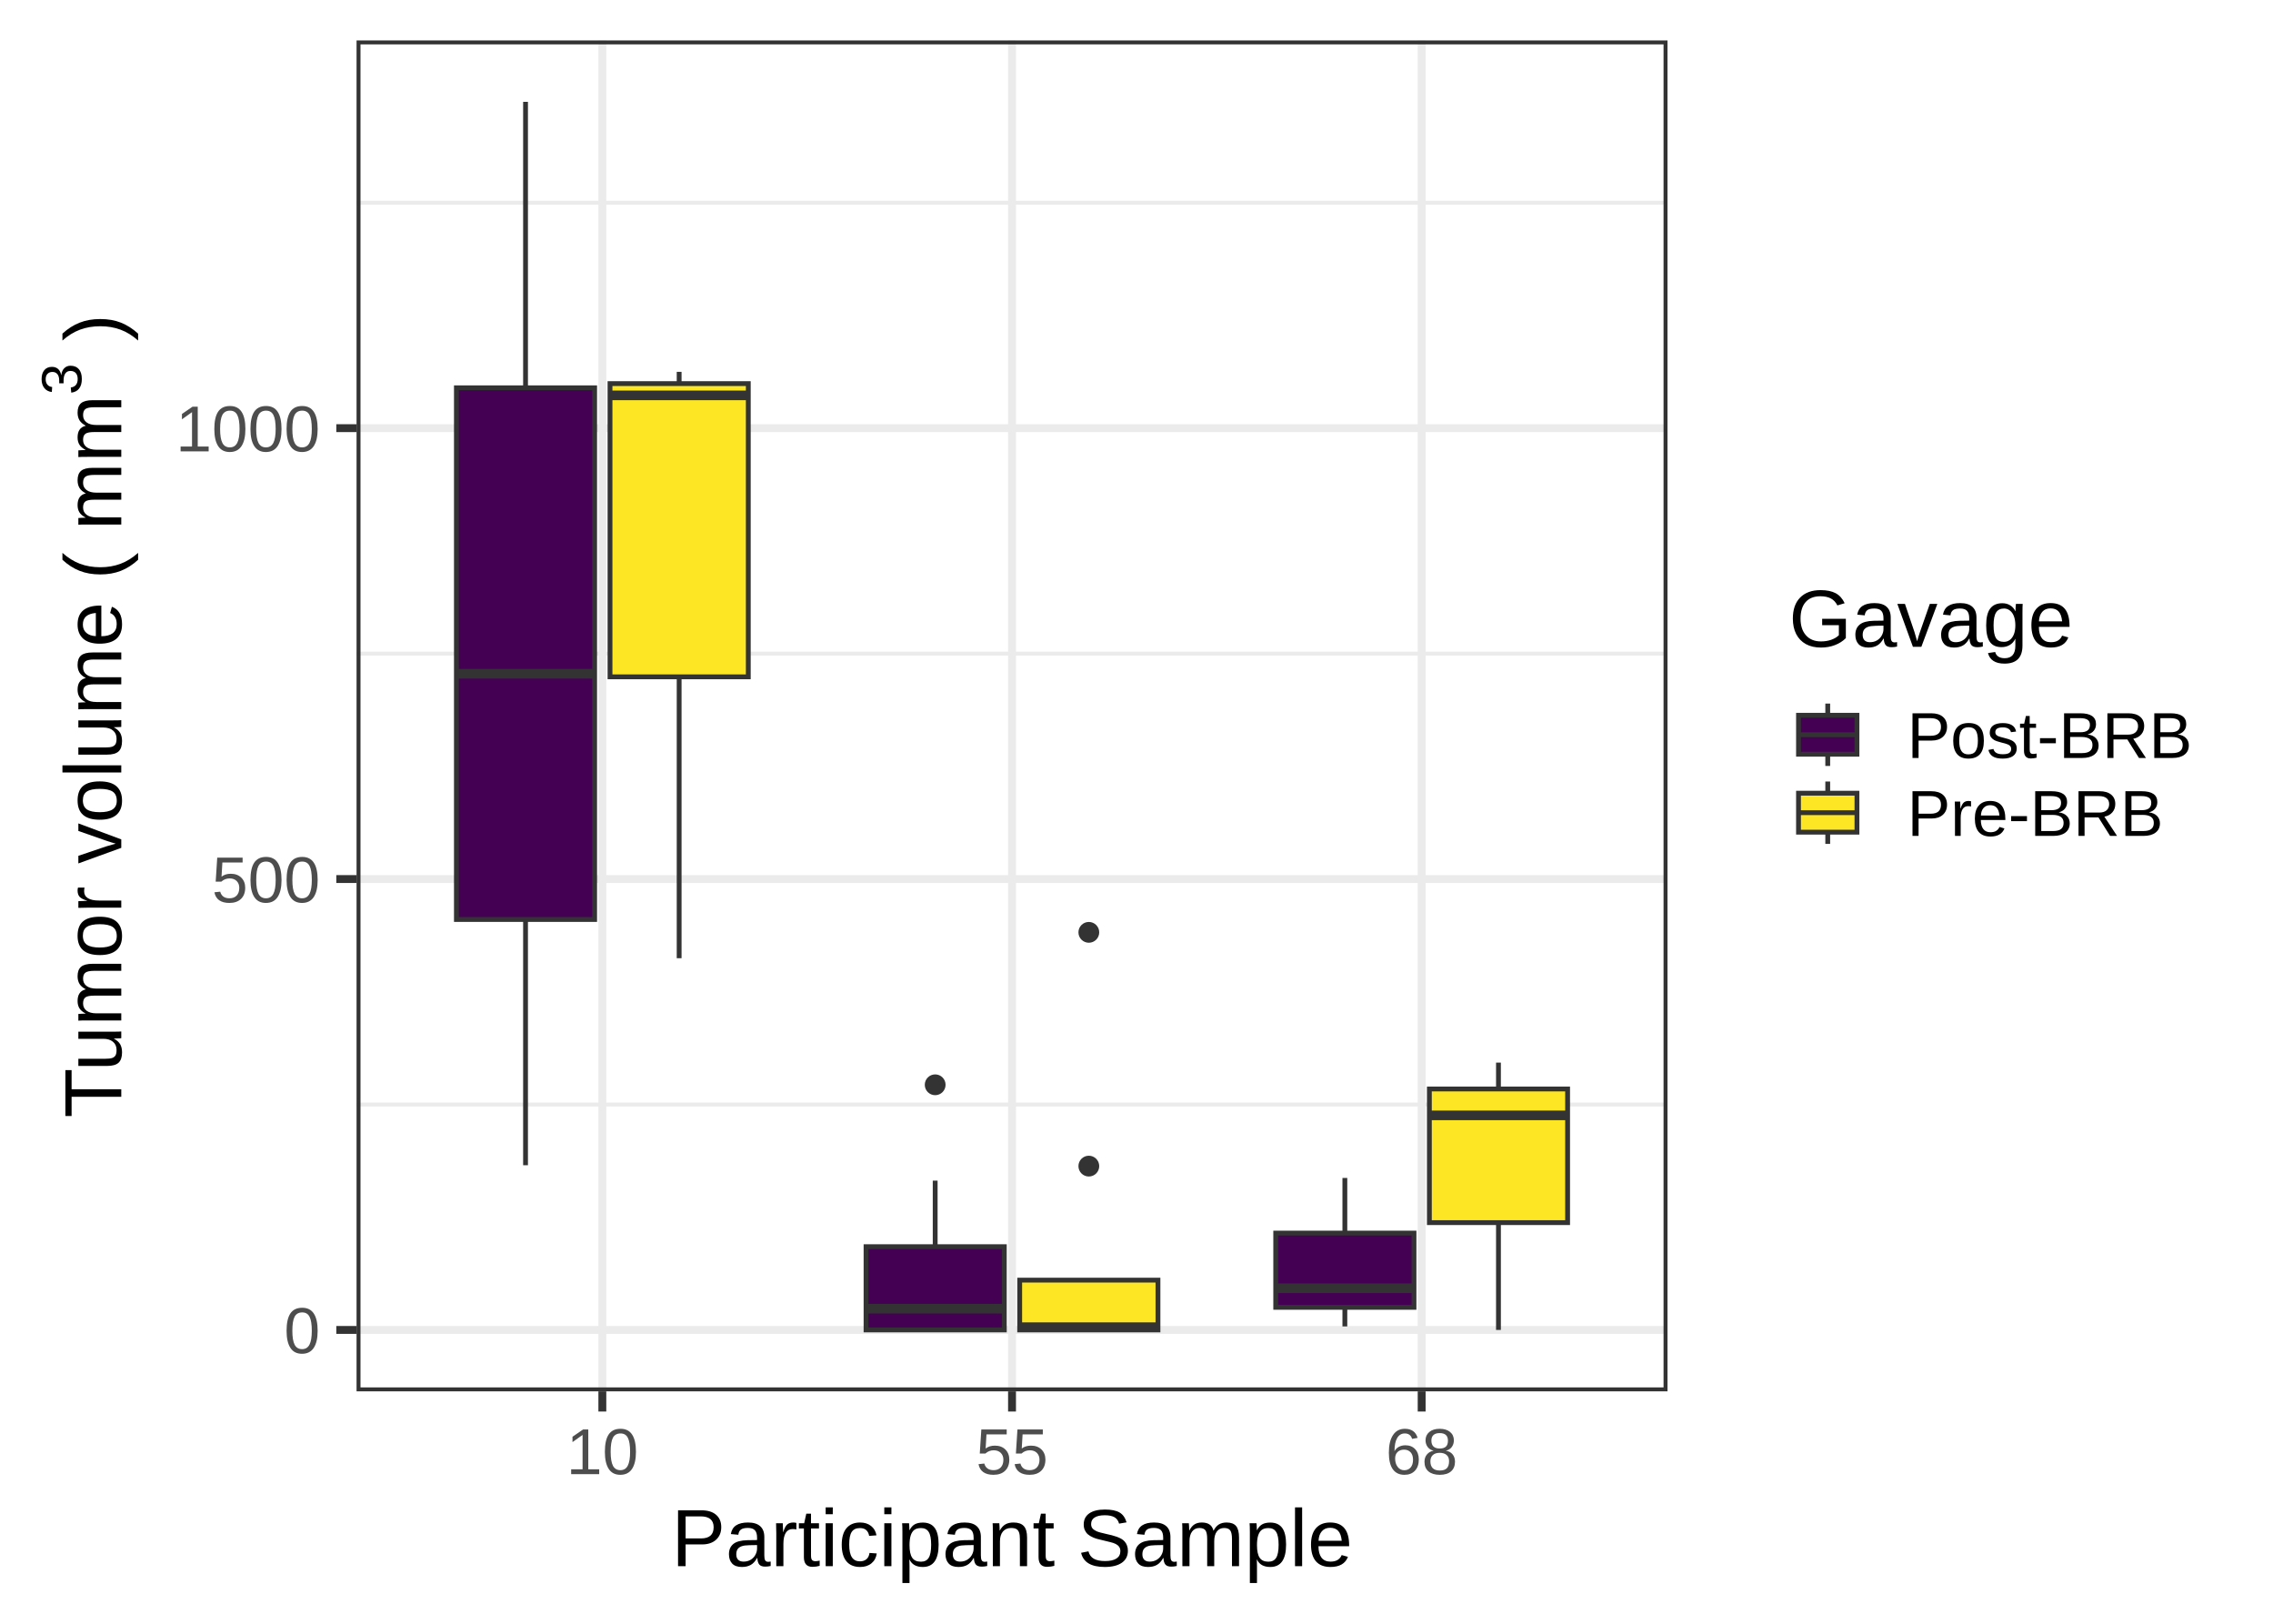
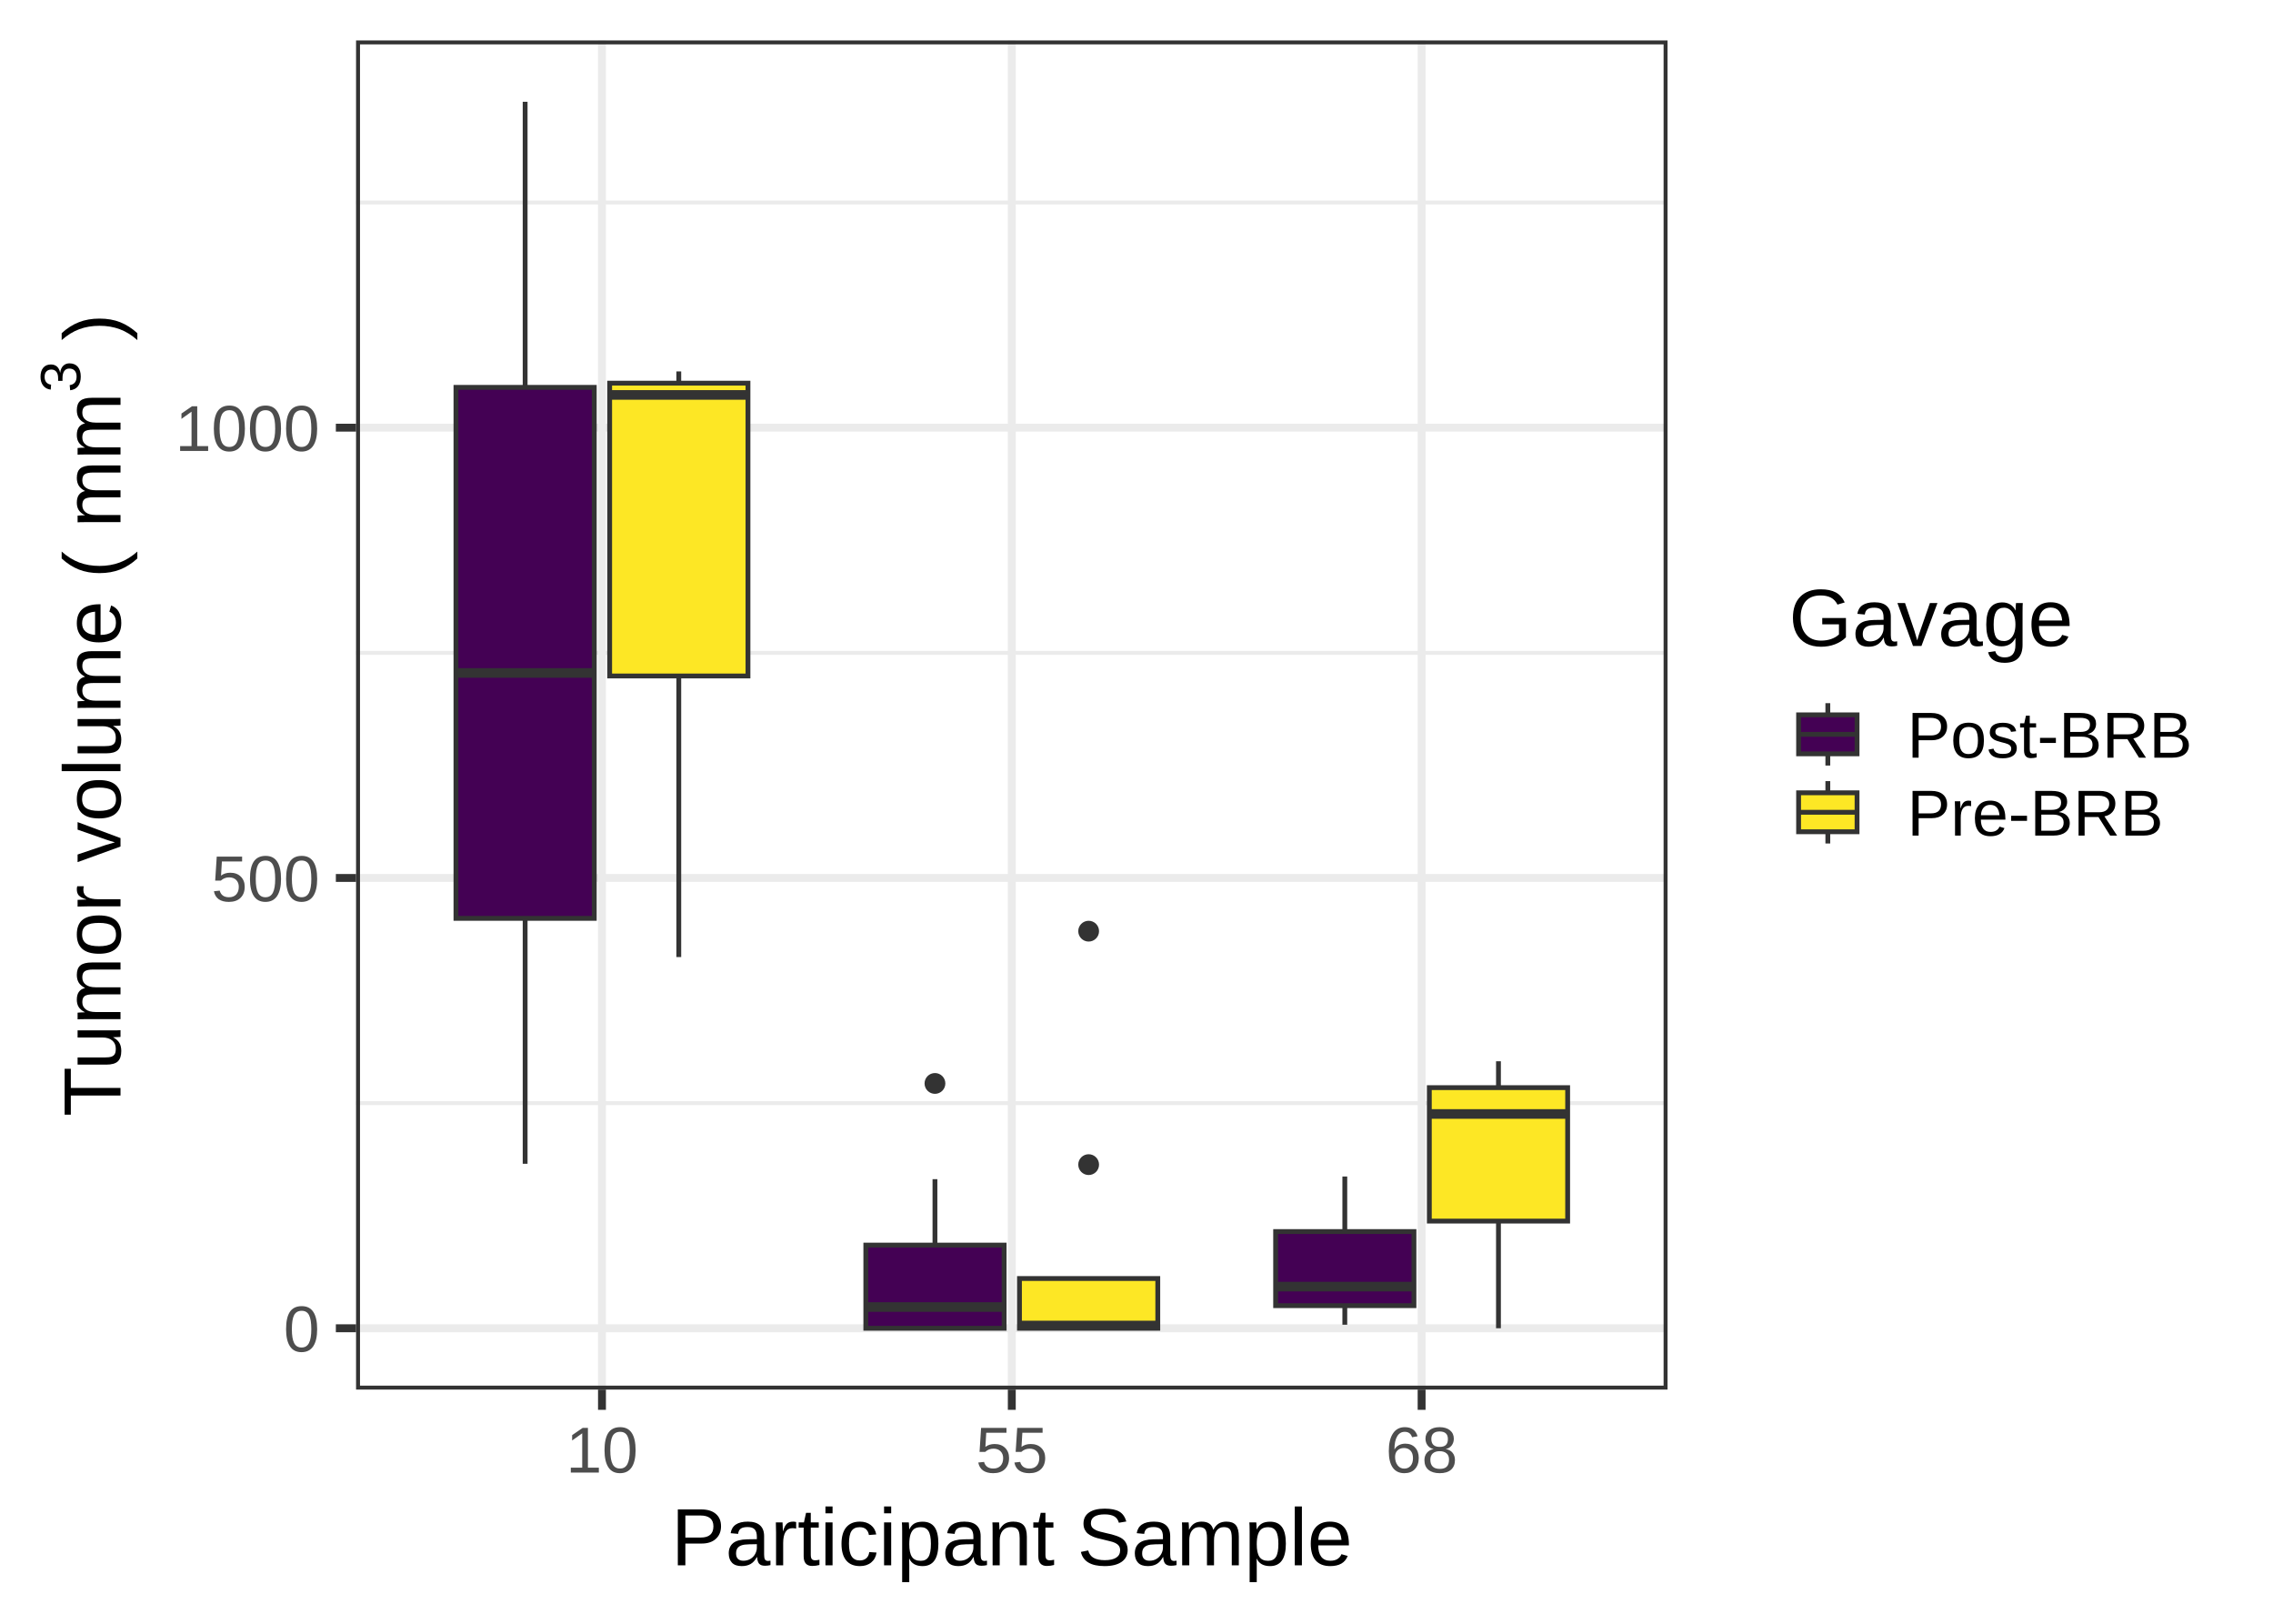
<svg xmlns="http://www.w3.org/2000/svg" class="svglite" width="504.00pt" height="360.00pt" viewBox="0 0 504.00 360.00">
  <defs>
    <style type="text/css">
    .svglite line, .svglite polyline, .svglite polygon, .svglite path, .svglite rect, .svglite circle {
      fill: none;
      stroke: #000000;
      stroke-linecap: round;
      stroke-linejoin: round;
      stroke-miterlimit: 10.00;
    }
    .svglite text {
      white-space: pre;
    }
  </style>
  </defs>
  <rect width="100%" height="100%" style="stroke: none; fill: #FFFFFF;" />
  <defs>
    <clipPath id="cpMC4wMHw1MDQuMDB8MC4wMHwzNjAuMDA=">
      <rect x="0.00" y="0.00" width="504.00" height="360.00" />
    </clipPath>
  </defs>
  <g clip-path="url(#cpMC4wMHw1MDQuMDB8MC4wMHwzNjAuMDA=)">
    <rect x="0.00" y="0.00" width="504.00" height="360.00" style="stroke-width: 1.75; stroke: #FFFFFF; fill: #FFFFFF;" />
  </g>
  <defs>
-     <clipPath id="cpNzkuMDZ8MzY5LjczfDguOTd8MzA4LjQ3">
-       <rect x="79.06" y="8.97" width="290.68" height="299.50" />
+     <clipPath id="cpNzguOTV8MzY5Ljc1fDguOTd8MzA4LjA4">
+       <rect x="78.95" y="8.97" width="290.80" height="299.12" />
    </clipPath>
  </defs>
-   <g clip-path="url(#cpNzkuMDZ8MzY5LjczfDguOTd8MzA4LjQ3)">
-     <rect x="79.06" y="8.97" width="290.68" height="299.50" style="stroke-width: 1.75; stroke: none; fill: #FFFFFF;" />
-     <polyline points="79.06,244.88 369.73,244.88 " style="stroke-width: 0.87; stroke: #EBEBEB; stroke-linecap: butt;" />
-     <polyline points="79.06,144.91 369.73,144.91 " style="stroke-width: 0.87; stroke: #EBEBEB; stroke-linecap: butt;" />
-     <polyline points="79.06,44.95 369.73,44.95 " style="stroke-width: 0.87; stroke: #EBEBEB; stroke-linecap: butt;" />
-     <polyline points="79.06,294.86 369.73,294.86 " style="stroke-width: 1.75; stroke: #EBEBEB; stroke-linecap: butt;" />
-     <polyline points="79.06,194.89 369.73,194.89 " style="stroke-width: 1.75; stroke: #EBEBEB; stroke-linecap: butt;" />
-     <polyline points="79.06,94.93 369.73,94.93 " style="stroke-width: 1.75; stroke: #EBEBEB; stroke-linecap: butt;" />
-     <polyline points="133.56,308.47 133.56,8.97 " style="stroke-width: 1.75; stroke: #EBEBEB; stroke-linecap: butt;" />
-     <polyline points="224.40,308.47 224.40,8.97 " style="stroke-width: 1.75; stroke: #EBEBEB; stroke-linecap: butt;" />
-     <polyline points="315.23,308.47 315.23,8.97 " style="stroke-width: 1.75; stroke: #EBEBEB; stroke-linecap: butt;" />
-     <line x1="116.53" y1="85.98" x2="116.53" y2="22.58" style="stroke-width: 1.07; stroke: #333333; stroke-linecap: butt;" />
-     <line x1="116.53" y1="203.86" x2="116.53" y2="258.34" style="stroke-width: 1.07; stroke: #333333; stroke-linecap: butt;" />
-     <polygon points="101.20,85.98 101.20,203.86 131.85,203.86 131.85,85.98 101.20,85.98 " style="stroke-width: 1.07; stroke: #333333; stroke-linecap: butt; stroke-linejoin: miter; fill: #440154;" />
-     <line x1="101.20" y1="149.38" x2="131.85" y2="149.38" style="stroke-width: 2.13; stroke: #333333; stroke-linecap: butt; stroke-linejoin: miter;" />
-     <circle cx="207.36" cy="240.51" r="1.95" style="stroke-width: 0.71; stroke: #333333; fill: #333333;" />
-     <line x1="207.36" y1="276.40" x2="207.36" y2="261.76" style="stroke-width: 1.07; stroke: #333333; stroke-linecap: butt;" />
-     <line x1="207.36" y1="294.86" x2="207.36" y2="294.86" style="stroke-width: 1.07; stroke: #333333; stroke-linecap: butt;" />
-     <polygon points="192.03,276.40 192.03,294.86 222.69,294.86 222.69,276.40 192.03,276.40 " style="stroke-width: 1.07; stroke: #333333; stroke-linecap: butt; stroke-linejoin: miter; fill: #440154;" />
-     <line x1="192.03" y1="290.15" x2="222.69" y2="290.15" style="stroke-width: 2.13; stroke: #333333; stroke-linecap: butt; stroke-linejoin: miter;" />
-     <line x1="298.20" y1="273.39" x2="298.20" y2="261.16" style="stroke-width: 1.07; stroke: #333333; stroke-linecap: butt;" />
-     <line x1="298.20" y1="289.85" x2="298.20" y2="294.08" style="stroke-width: 1.07; stroke: #333333; stroke-linecap: butt;" />
-     <polygon points="282.87,273.39 282.87,289.85 313.53,289.85 313.53,273.39 282.87,273.39 " style="stroke-width: 1.07; stroke: #333333; stroke-linecap: butt; stroke-linejoin: miter; fill: #440154;" />
-     <line x1="282.87" y1="285.62" x2="313.53" y2="285.62" style="stroke-width: 2.13; stroke: #333333; stroke-linecap: butt; stroke-linejoin: miter;" />
-     <line x1="150.59" y1="85.05" x2="150.59" y2="82.44" style="stroke-width: 1.07; stroke: #333333; stroke-linecap: butt;" />
-     <line x1="150.59" y1="150.06" x2="150.59" y2="212.45" style="stroke-width: 1.07; stroke: #333333; stroke-linecap: butt;" />
-     <polygon points="135.26,85.05 135.26,150.06 165.92,150.06 165.92,85.05 135.26,85.05 " style="stroke-width: 1.07; stroke: #333333; stroke-linecap: butt; stroke-linejoin: miter; fill: #FDE725;" />
-     <line x1="135.26" y1="87.66" x2="165.92" y2="87.66" style="stroke-width: 2.13; stroke: #333333; stroke-linecap: butt; stroke-linejoin: miter;" />
-     <circle cx="241.43" cy="206.71" r="1.95" style="stroke-width: 0.71; stroke: #333333; fill: #333333;" />
-     <circle cx="241.43" cy="258.54" r="1.95" style="stroke-width: 0.71; stroke: #333333; fill: #333333;" />
-     <line x1="241.43" y1="283.82" x2="241.43" y2="283.82" style="stroke-width: 1.07; stroke: #333333; stroke-linecap: butt;" />
-     <line x1="241.43" y1="294.86" x2="241.43" y2="294.86" style="stroke-width: 1.07; stroke: #333333; stroke-linecap: butt;" />
-     <polygon points="226.10,283.82 226.10,294.86 256.76,294.86 256.76,283.82 226.10,283.82 " style="stroke-width: 1.07; stroke: #333333; stroke-linecap: butt; stroke-linejoin: miter; fill: #FDE725;" />
-     <line x1="226.10" y1="294.25" x2="256.76" y2="294.25" style="stroke-width: 2.13; stroke: #333333; stroke-linecap: butt; stroke-linejoin: miter;" />
-     <line x1="332.26" y1="241.44" x2="332.26" y2="235.59" style="stroke-width: 1.07; stroke: #333333; stroke-linecap: butt;" />
-     <line x1="332.26" y1="271.07" x2="332.26" y2="294.86" style="stroke-width: 1.07; stroke: #333333; stroke-linecap: butt;" />
-     <polygon points="316.94,241.44 316.94,271.07 347.59,271.07 347.59,241.44 316.94,241.44 " style="stroke-width: 1.07; stroke: #333333; stroke-linecap: butt; stroke-linejoin: miter; fill: #FDE725;" />
-     <line x1="316.94" y1="247.29" x2="347.59" y2="247.29" style="stroke-width: 2.13; stroke: #333333; stroke-linecap: butt; stroke-linejoin: miter;" />
-     <rect x="79.06" y="8.97" width="290.68" height="299.50" style="stroke-width: 1.75; stroke: #333333;" />
+   <g clip-path="url(#cpNzguOTV8MzY5Ljc1fDguOTd8MzA4LjA4)">
+     <rect x="78.95" y="8.97" width="290.80" height="299.12" style="stroke-width: 1.75; stroke: none; fill: #FFFFFF;" />
+     <polyline points="78.95,244.57 369.75,244.57 " style="stroke-width: 0.87; stroke: #EBEBEB; stroke-linecap: butt;" />
+     <polyline points="78.95,144.74 369.75,144.74 " style="stroke-width: 0.87; stroke: #EBEBEB; stroke-linecap: butt;" />
+     <polyline points="78.95,44.90 369.75,44.90 " style="stroke-width: 0.87; stroke: #EBEBEB; stroke-linecap: butt;" />
+     <polyline points="78.95,294.49 369.75,294.49 " style="stroke-width: 1.75; stroke: #EBEBEB; stroke-linecap: butt;" />
+     <polyline points="78.95,194.65 369.75,194.65 " style="stroke-width: 1.75; stroke: #EBEBEB; stroke-linecap: butt;" />
+     <polyline points="78.95,94.82 369.75,94.82 " style="stroke-width: 1.75; stroke: #EBEBEB; stroke-linecap: butt;" />
+     <polyline points="133.48,308.08 133.48,8.97 " style="stroke-width: 1.75; stroke: #EBEBEB; stroke-linecap: butt;" />
+     <polyline points="224.35,308.08 224.35,8.97 " style="stroke-width: 1.75; stroke: #EBEBEB; stroke-linecap: butt;" />
+     <polyline points="315.22,308.08 315.22,8.97 " style="stroke-width: 1.75; stroke: #EBEBEB; stroke-linecap: butt;" />
+     <line x1="116.44" y1="85.88" x2="116.44" y2="22.56" style="stroke-width: 1.07; stroke: #333333; stroke-linecap: butt;" />
+     <line x1="116.44" y1="203.61" x2="116.44" y2="258.02" style="stroke-width: 1.07; stroke: #333333; stroke-linecap: butt;" />
+     <polygon points="101.10,85.88 101.10,203.61 131.77,203.61 131.77,85.88 101.10,85.88 " style="stroke-width: 1.07; stroke: #333333; stroke-linecap: butt; stroke-linejoin: miter; fill: #440154;" />
+     <line x1="101.10" y1="149.20" x2="131.77" y2="149.20" style="stroke-width: 2.13; stroke: #333333; stroke-linecap: butt; stroke-linejoin: miter;" />
+     <circle cx="207.31" cy="240.21" r="1.95" style="stroke-width: 0.71; stroke: #333333; fill: #333333;" />
+     <line x1="207.31" y1="276.05" x2="207.31" y2="261.44" style="stroke-width: 1.07; stroke: #333333; stroke-linecap: butt;" />
+     <line x1="207.31" y1="294.49" x2="207.31" y2="294.49" style="stroke-width: 1.07; stroke: #333333; stroke-linecap: butt;" />
+     <polygon points="191.98,276.05 191.98,294.49 222.65,294.49 222.65,276.05 191.98,276.05 " style="stroke-width: 1.07; stroke: #333333; stroke-linecap: butt; stroke-linejoin: miter; fill: #440154;" />
+     <line x1="191.98" y1="289.78" x2="222.65" y2="289.78" style="stroke-width: 2.13; stroke: #333333; stroke-linecap: butt; stroke-linejoin: miter;" />
+     <line x1="298.19" y1="273.05" x2="298.19" y2="260.84" style="stroke-width: 1.07; stroke: #333333; stroke-linecap: butt;" />
+     <line x1="298.19" y1="289.48" x2="298.19" y2="293.71" style="stroke-width: 1.07; stroke: #333333; stroke-linecap: butt;" />
+     <polygon points="282.85,273.05 282.85,289.48 313.52,289.48 313.52,273.05 282.85,273.05 " style="stroke-width: 1.07; stroke: #333333; stroke-linecap: butt; stroke-linejoin: miter; fill: #440154;" />
+     <line x1="282.85" y1="285.26" x2="313.52" y2="285.26" style="stroke-width: 2.13; stroke: #333333; stroke-linecap: butt; stroke-linejoin: miter;" />
+     <line x1="150.51" y1="84.95" x2="150.51" y2="82.34" style="stroke-width: 1.07; stroke: #333333; stroke-linecap: butt;" />
+     <line x1="150.51" y1="149.87" x2="150.51" y2="212.19" style="stroke-width: 1.07; stroke: #333333; stroke-linecap: butt;" />
+     <polygon points="135.18,84.95 135.18,149.87 165.85,149.87 165.85,84.95 135.18,84.95 " style="stroke-width: 1.07; stroke: #333333; stroke-linecap: butt; stroke-linejoin: miter; fill: #FDE725;" />
+     <line x1="135.18" y1="87.56" x2="165.85" y2="87.56" style="stroke-width: 2.13; stroke: #333333; stroke-linecap: butt; stroke-linejoin: miter;" />
+     <circle cx="241.39" cy="206.45" r="1.95" style="stroke-width: 0.71; stroke: #333333; fill: #333333;" />
+     <circle cx="241.39" cy="258.21" r="1.95" style="stroke-width: 0.71; stroke: #333333; fill: #333333;" />
+     <line x1="241.39" y1="283.46" x2="241.39" y2="283.46" style="stroke-width: 1.07; stroke: #333333; stroke-linecap: butt;" />
+     <line x1="241.39" y1="294.49" x2="241.39" y2="294.49" style="stroke-width: 1.07; stroke: #333333; stroke-linecap: butt;" />
+     <polygon points="226.05,283.46 226.05,294.49 256.72,294.49 256.72,283.46 226.05,283.46 " style="stroke-width: 1.07; stroke: #333333; stroke-linecap: butt; stroke-linejoin: miter; fill: #FDE725;" />
+     <line x1="226.05" y1="293.88" x2="256.72" y2="293.88" style="stroke-width: 2.13; stroke: #333333; stroke-linecap: butt; stroke-linejoin: miter;" />
+     <line x1="332.26" y1="241.14" x2="332.26" y2="235.29" style="stroke-width: 1.07; stroke: #333333; stroke-linecap: butt;" />
+     <line x1="332.26" y1="270.73" x2="332.26" y2="294.49" style="stroke-width: 1.07; stroke: #333333; stroke-linecap: butt;" />
+     <polygon points="316.93,241.14 316.93,270.73 347.60,270.73 347.60,241.14 316.93,241.14 " style="stroke-width: 1.07; stroke: #333333; stroke-linecap: butt; stroke-linejoin: miter; fill: #FDE725;" />
+     <line x1="316.93" y1="246.98" x2="347.60" y2="246.98" style="stroke-width: 2.13; stroke: #333333; stroke-linecap: butt; stroke-linejoin: miter;" />
+     <rect x="78.95" y="8.97" width="290.80" height="299.12" style="stroke-width: 1.75; stroke: #333333;" />
  </g>
  <g clip-path="url(#cpMC4wMHw1MDQuMDB8MC4wMHwzNjAuMDA=)">
-     <text x="70.99" y="300.01" text-anchor="end" style="font-size: 14.40px;fill: #4D4D4D; font-family: &quot;Arial&quot;;" textLength="8.01px" lengthAdjust="spacingAndGlyphs">0</text>
-     <text x="70.99" y="200.05" text-anchor="end" style="font-size: 14.40px;fill: #4D4D4D; font-family: &quot;Arial&quot;;" textLength="24.02px" lengthAdjust="spacingAndGlyphs">500</text>
-     <text x="70.99" y="100.08" text-anchor="end" style="font-size: 14.40px;fill: #4D4D4D; font-family: &quot;Arial&quot;;" textLength="32.03px" lengthAdjust="spacingAndGlyphs">1000</text>
-     <polyline points="74.57,294.86 79.06,294.86 " style="stroke-width: 1.75; stroke: #333333; stroke-linecap: butt;" />
-     <polyline points="74.57,194.89 79.06,194.89 " style="stroke-width: 1.75; stroke: #333333; stroke-linecap: butt;" />
-     <polyline points="74.57,94.93 79.06,94.93 " style="stroke-width: 1.75; stroke: #333333; stroke-linecap: butt;" />
-     <polyline points="133.56,312.95 133.56,308.47 " style="stroke-width: 1.75; stroke: #333333; stroke-linecap: butt;" />
-     <polyline points="224.40,312.95 224.40,308.47 " style="stroke-width: 1.75; stroke: #333333; stroke-linecap: butt;" />
-     <polyline points="315.23,312.95 315.23,308.47 " style="stroke-width: 1.75; stroke: #333333; stroke-linecap: butt;" />
-     <text x="133.56" y="326.84" text-anchor="middle" style="font-size: 14.40px;fill: #4D4D4D; font-family: &quot;Arial&quot;;" textLength="16.01px" lengthAdjust="spacingAndGlyphs">10</text>
-     <text x="224.40" y="326.84" text-anchor="middle" style="font-size: 14.40px;fill: #4D4D4D; font-family: &quot;Arial&quot;;" textLength="16.01px" lengthAdjust="spacingAndGlyphs">55</text>
-     <text x="315.23" y="326.84" text-anchor="middle" style="font-size: 14.40px;fill: #4D4D4D; font-family: &quot;Arial&quot;;" textLength="16.01px" lengthAdjust="spacingAndGlyphs">68</text>
-     <text x="224.40" y="347.24" text-anchor="middle" style="font-size: 18.00px; font-family: &quot;Arial&quot;;" textLength="151.06px" lengthAdjust="spacingAndGlyphs">Participant Sample</text>
-     <text transform="translate(26.89,247.83) rotate(-90)" style="font-size: 18.00px; font-family: &quot;Arial&quot;;" textLength="125.36px" lengthAdjust="spacingAndGlyphs">Tumor volume (</text>
-     <text transform="translate(26.89,122.47) rotate(-90)" style="font-size: 18.00px; font-family: &quot;Arial&quot;;" textLength="4.93px" lengthAdjust="spacingAndGlyphs"> </text>
-     <text transform="translate(26.89,117.54) rotate(-90)" style="font-size: 18.00px; font-family: &quot;Arial&quot;;" textLength="15.00px" lengthAdjust="spacingAndGlyphs">m</text>
-     <text transform="translate(26.89,102.54) rotate(-90)" style="font-size: 18.00px; font-family: &quot;Arial&quot;;" textLength="15.00px" lengthAdjust="spacingAndGlyphs">m</text>
-     <text transform="translate(18.02,87.54) rotate(-90)" style="font-size: 12.60px; font-family: &quot;Arial&quot;;" textLength="7.01px" lengthAdjust="spacingAndGlyphs">3</text>
-     <text transform="translate(26.89,80.54) rotate(-90)" style="font-size: 18.00px; font-family: &quot;Arial&quot;;" textLength="4.93px" lengthAdjust="spacingAndGlyphs"> </text>
-     <text transform="translate(26.89,75.61) rotate(-90)" style="font-size: 18.00px; font-family: &quot;Arial&quot;;" textLength="6.00px" lengthAdjust="spacingAndGlyphs">)</text>
-     <rect x="387.67" y="119.65" width="107.37" height="78.14" style="stroke-width: 1.75; stroke: none; fill: #FFFFFF;" />
-     <text x="396.63" y="143.40" style="font-size: 18.00px; font-family: &quot;Arial&quot;;" textLength="63.04px" lengthAdjust="spacingAndGlyphs">Gavage</text>
-     <rect x="396.63" y="154.26" width="17.28" height="17.28" style="stroke-width: 1.75; stroke: none; fill: #FFFFFF;" />
-     <polyline points="405.27,169.82 405.27,167.22 " style="stroke-width: 1.07; stroke: #333333; stroke-linecap: butt; stroke-linejoin: miter;" />
-     <polyline points="405.27,158.58 405.27,155.99 " style="stroke-width: 1.07; stroke: #333333; stroke-linecap: butt; stroke-linejoin: miter;" />
-     <rect x="398.79" y="158.58" width="12.96" height="8.64" style="stroke-width: 1.07; stroke: #333333; stroke-linecap: butt; stroke-linejoin: miter; fill: #440154;" />
-     <polyline points="398.79,162.90 411.75,162.90 " style="stroke-width: 1.07; stroke: #333333; stroke-linecap: butt; stroke-linejoin: miter;" />
-     <rect x="396.63" y="171.54" width="17.28" height="17.28" style="stroke-width: 1.75; stroke: none; fill: #FFFFFF;" />
-     <polyline points="405.27,187.10 405.27,184.50 " style="stroke-width: 1.07; stroke: #333333; stroke-linecap: butt; stroke-linejoin: miter;" />
-     <polyline points="405.27,175.86 405.27,173.27 " style="stroke-width: 1.07; stroke: #333333; stroke-linecap: butt; stroke-linejoin: miter;" />
-     <rect x="398.79" y="175.86" width="12.96" height="8.64" style="stroke-width: 1.07; stroke: #333333; stroke-linecap: butt; stroke-linejoin: miter; fill: #FDE725;" />
-     <polyline points="398.79,180.18 411.75,180.18 " style="stroke-width: 1.07; stroke: #333333; stroke-linecap: butt; stroke-linejoin: miter;" />
-     <text x="422.88" y="168.05" style="font-size: 14.40px; font-family: &quot;Arial&quot;;" textLength="63.19px" lengthAdjust="spacingAndGlyphs">Post-BRB</text>
-     <text x="422.88" y="185.33" style="font-size: 14.40px; font-family: &quot;Arial&quot;;" textLength="56.79px" lengthAdjust="spacingAndGlyphs">Pre-BRB</text>
+     <text x="70.88" y="299.65" text-anchor="end" style="font-size: 14.40px;fill: #4D4D4D; font-family: &quot;Arial&quot;;" textLength="8.01px" lengthAdjust="spacingAndGlyphs">0</text>
+     <text x="70.88" y="199.82" text-anchor="end" style="font-size: 14.40px;fill: #4D4D4D; font-family: &quot;Arial&quot;;" textLength="24.02px" lengthAdjust="spacingAndGlyphs">500</text>
+     <text x="70.88" y="99.98" text-anchor="end" style="font-size: 14.40px;fill: #4D4D4D; font-family: &quot;Arial&quot;;" textLength="32.03px" lengthAdjust="spacingAndGlyphs">1000</text>
+     <polyline points="74.47,294.49 78.95,294.49 " style="stroke-width: 1.75; stroke: #333333; stroke-linecap: butt;" />
+     <polyline points="74.47,194.65 78.95,194.65 " style="stroke-width: 1.75; stroke: #333333; stroke-linecap: butt;" />
+     <polyline points="74.47,94.82 78.95,94.82 " style="stroke-width: 1.75; stroke: #333333; stroke-linecap: butt;" />
+     <polyline points="133.48,312.57 133.48,308.08 " style="stroke-width: 1.75; stroke: #333333; stroke-linecap: butt;" />
+     <polyline points="224.35,312.57 224.35,308.08 " style="stroke-width: 1.75; stroke: #333333; stroke-linecap: butt;" />
+     <polyline points="315.22,312.57 315.22,308.08 " style="stroke-width: 1.75; stroke: #333333; stroke-linecap: butt;" />
+     <text x="133.48" y="326.48" text-anchor="middle" style="font-size: 14.40px;fill: #4D4D4D; font-family: &quot;Arial&quot;;" textLength="16.01px" lengthAdjust="spacingAndGlyphs">10</text>
+     <text x="224.35" y="326.48" text-anchor="middle" style="font-size: 14.40px;fill: #4D4D4D; font-family: &quot;Arial&quot;;" textLength="16.01px" lengthAdjust="spacingAndGlyphs">55</text>
+     <text x="315.22" y="326.48" text-anchor="middle" style="font-size: 14.40px;fill: #4D4D4D; font-family: &quot;Arial&quot;;" textLength="16.01px" lengthAdjust="spacingAndGlyphs">68</text>
+     <text x="224.35" y="347.05" text-anchor="middle" style="font-size: 18.00px; font-family: &quot;Arial&quot;;" textLength="151.06px" lengthAdjust="spacingAndGlyphs">Participant Sample</text>
+     <text transform="translate(26.72,247.54) rotate(-90)" style="font-size: 18.00px; font-family: &quot;Arial&quot;;" textLength="126.03px" lengthAdjust="spacingAndGlyphs">Tumor volume (</text>
+     <text transform="translate(26.72,121.51) rotate(-90)" style="font-size: 18.00px; font-family: &quot;Symbol&quot;;" textLength="4.50px" lengthAdjust="spacingAndGlyphs"> </text>
+     <text transform="translate(26.72,117.01) rotate(-90)" style="font-size: 18.00px; font-family: &quot;Arial&quot;;" textLength="15.00px" lengthAdjust="spacingAndGlyphs">m</text>
+     <text transform="translate(26.72,102.01) rotate(-90)" style="font-size: 18.00px; font-family: &quot;Arial&quot;;" textLength="15.00px" lengthAdjust="spacingAndGlyphs">m</text>
+     <text transform="translate(17.78,87.01) rotate(-90)" style="font-size: 12.60px; font-family: &quot;Arial&quot;;" textLength="7.01px" lengthAdjust="spacingAndGlyphs">3</text>
+     <text transform="translate(26.72,80.01) rotate(-90)" style="font-size: 18.00px; font-family: &quot;Symbol&quot;;" textLength="4.50px" lengthAdjust="spacingAndGlyphs"> </text>
+     <text transform="translate(26.72,75.51) rotate(-90)" style="font-size: 18.00px; font-family: &quot;Arial&quot;;" textLength="6.00px" lengthAdjust="spacingAndGlyphs">)</text>
+     <rect x="387.68" y="119.35" width="107.35" height="78.35" style="stroke-width: 1.75; stroke: none; fill: #FFFFFF;" />
+     <text x="396.65" y="143.22" style="font-size: 18.00px; font-family: &quot;Arial&quot;;" textLength="63.04px" lengthAdjust="spacingAndGlyphs">Gavage</text>
+     <rect x="396.65" y="154.17" width="17.28" height="17.28" style="stroke-width: 1.75; stroke: none; fill: #FFFFFF;" />
+     <polyline points="405.29,169.73 405.29,167.13 " style="stroke-width: 1.07; stroke: #333333; stroke-linecap: butt; stroke-linejoin: miter;" />
+     <polyline points="405.29,158.49 405.29,155.90 " style="stroke-width: 1.07; stroke: #333333; stroke-linecap: butt; stroke-linejoin: miter;" />
+     <rect x="398.81" y="158.49" width="12.96" height="8.64" style="stroke-width: 1.07; stroke: #333333; stroke-linecap: butt; stroke-linejoin: miter; fill: #440154;" />
+     <polyline points="398.81,162.81 411.77,162.81 " style="stroke-width: 1.07; stroke: #333333; stroke-linecap: butt; stroke-linejoin: miter;" />
+     <rect x="396.65" y="171.45" width="17.28" height="17.28" style="stroke-width: 1.75; stroke: none; fill: #FFFFFF;" />
+     <polyline points="405.29,187.01 405.29,184.41 " style="stroke-width: 1.07; stroke: #333333; stroke-linecap: butt; stroke-linejoin: miter;" />
+     <polyline points="405.29,175.77 405.29,173.18 " style="stroke-width: 1.07; stroke: #333333; stroke-linecap: butt; stroke-linejoin: miter;" />
+     <rect x="398.81" y="175.77" width="12.96" height="8.64" style="stroke-width: 1.07; stroke: #333333; stroke-linecap: butt; stroke-linejoin: miter; fill: #FDE725;" />
+     <polyline points="398.81,180.09 411.77,180.09 " style="stroke-width: 1.07; stroke: #333333; stroke-linecap: butt; stroke-linejoin: miter;" />
+     <text x="422.89" y="167.98" style="font-size: 14.40px; font-family: &quot;Arial&quot;;" textLength="63.17px" lengthAdjust="spacingAndGlyphs">Post-BRB</text>
+     <text x="422.89" y="185.26" style="font-size: 14.40px; font-family: &quot;Arial&quot;;" textLength="56.78px" lengthAdjust="spacingAndGlyphs">Pre-BRB</text>
  </g>
</svg>
